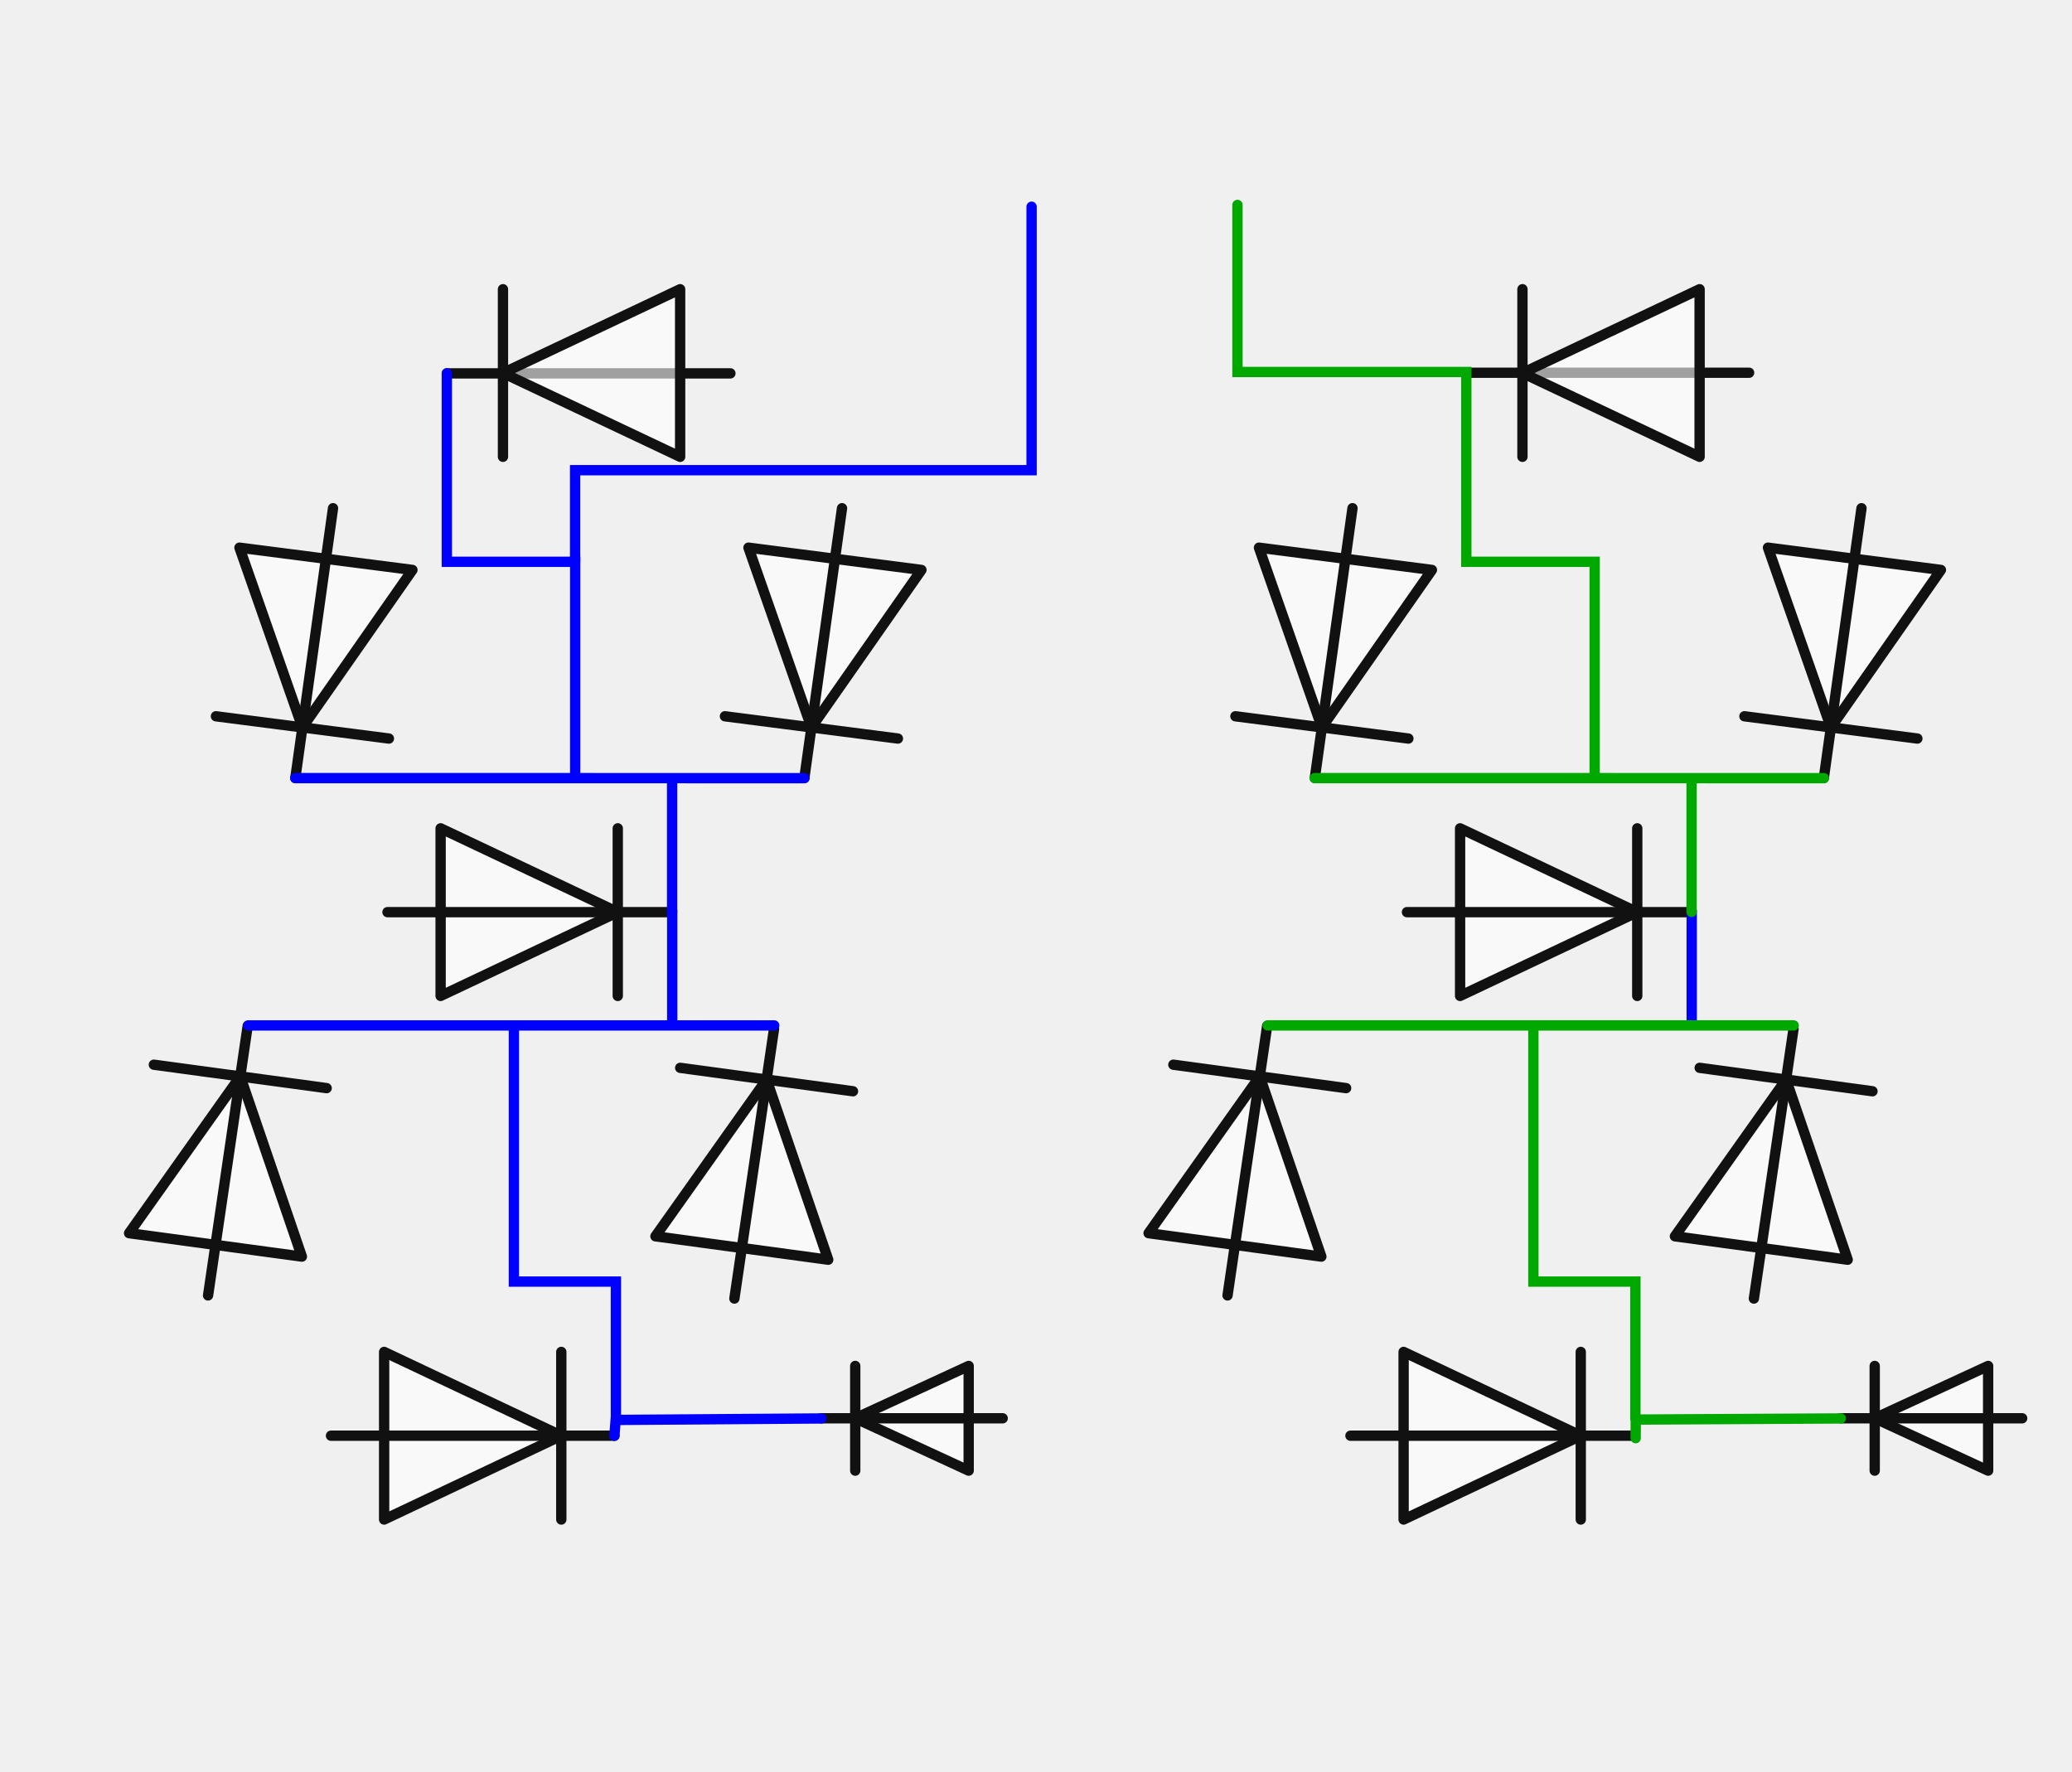
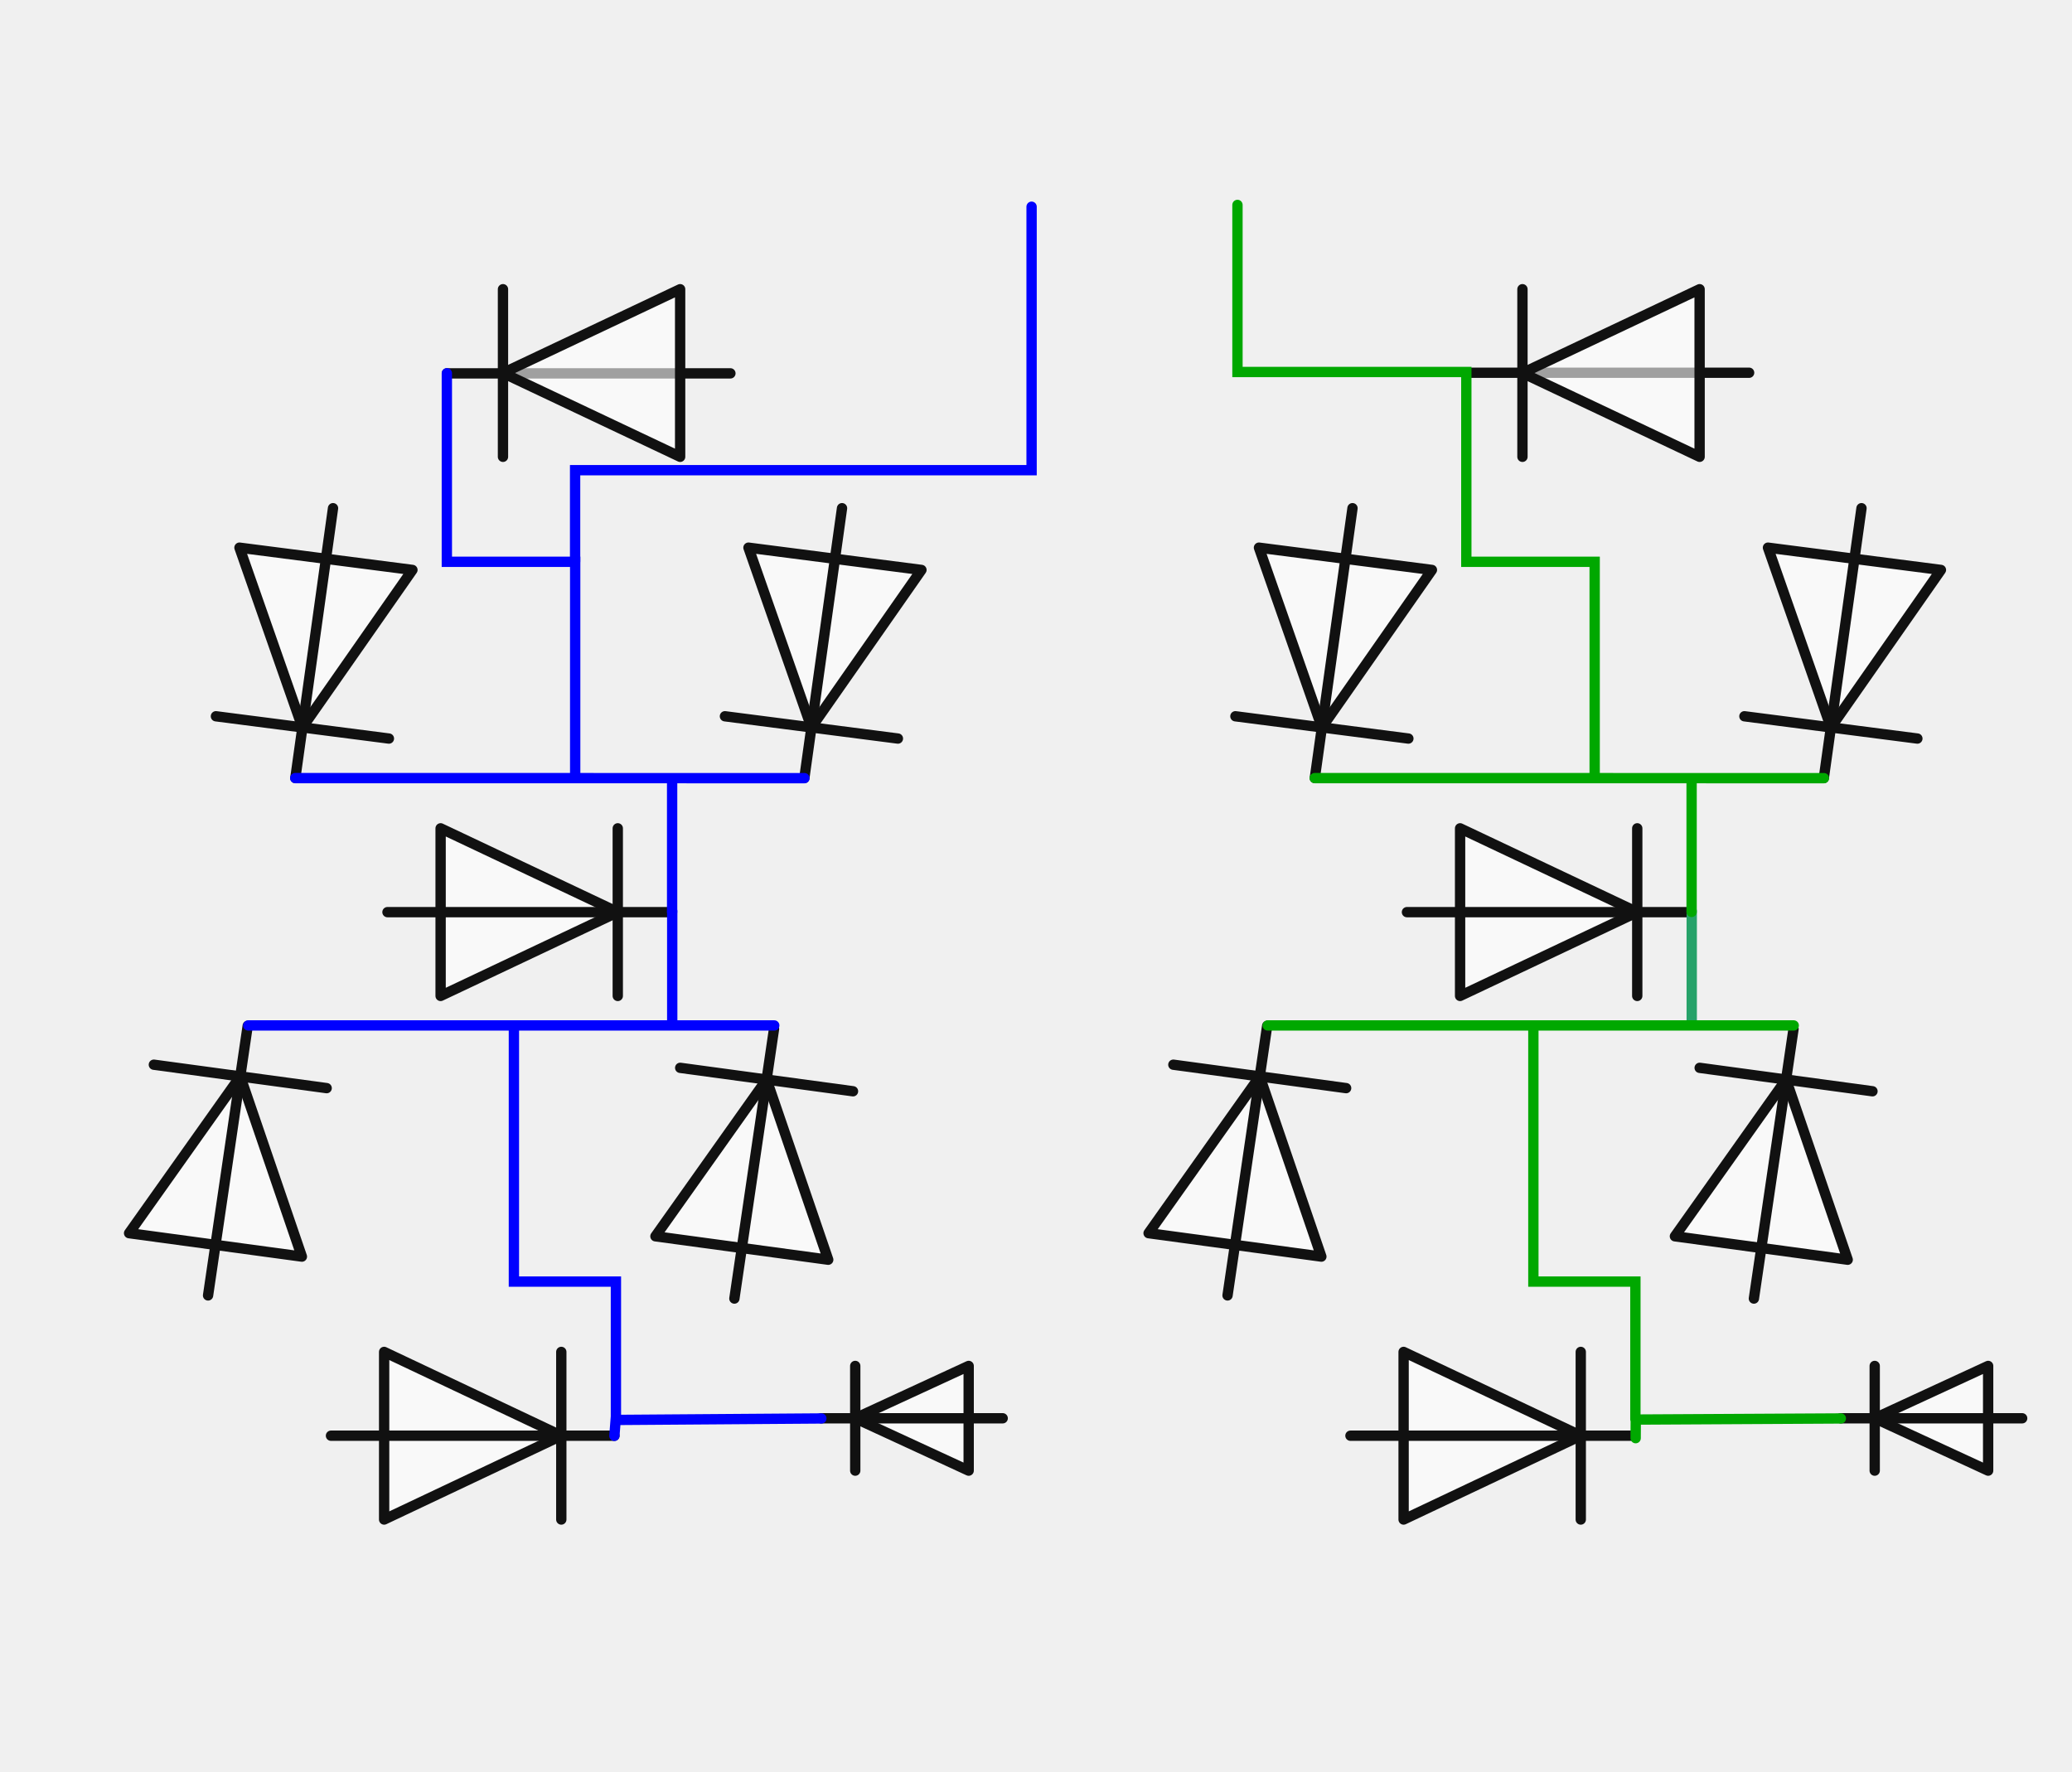
<svg xmlns="http://www.w3.org/2000/svg" viewBox="0 0 100.371 85.806">
-   <g id="g6">
-     <path d="M 21.344,48.244 V 40.125 L 29.926,44.185 Z" fill="#ffffff" fill-opacity="0.6" id="path8-4" style="stroke:#111111;stroke-width:0.5;stroke-linecap:round;stroke-linejoin:round;stroke-dasharray:none" />
-     <line x1="18.77" y1="44.185" x2="32.501" y2="44.185" id="line9-8" style="fill:none;stroke:#111111;stroke-width:0.5;stroke-linecap:round;stroke-linejoin:round;stroke-dasharray:none" />
-     <line x1="70.999" y1="18.056" x2="84.73" y2="18.056" id="line9-8-1" style="fill:none;stroke:#111111;stroke-width:0.5;stroke-linecap:round;stroke-linejoin:round;stroke-dasharray:none" />
-     <line x1="21.651" y1="18.086" x2="35.382" y2="18.086" id="line9-8-7" style="fill:none;stroke:#111111;stroke-width:0.5;stroke-linecap:round;stroke-linejoin:round;stroke-dasharray:none" />
-     <line x1="29.926" y1="48.244" x2="29.926" y2="40.125" id="line10-8" style="fill:none;stroke:#111111;stroke-width:0.5;stroke-linecap:round;stroke-linejoin:round;stroke-dasharray:none" />
-     <path d="M 32.947,14.01 V 22.128 L 24.365,18.069 Z" fill="#ffffff" fill-opacity="0.6" id="path8-4-5" style="stroke:#111111;stroke-width:0.5;stroke-linecap:round;stroke-linejoin:round;stroke-dasharray:none" />
-     <line x1="24.365" y1="14.01" x2="24.365" y2="22.128" id="line10-8-1" style="fill:none;stroke:#111111;stroke-width:0.5;stroke-linecap:round;stroke-linejoin:round;stroke-dasharray:none" />
-     <path d="M 18.608,73.607 V 65.488 L 27.19,69.547 Z" fill="#ffffff" fill-opacity="0.6" id="path8-4-1" style="stroke:#111111;stroke-width:0.5;stroke-linecap:round;stroke-linejoin:round;stroke-dasharray:none" />
-     <line x1="16.033" y1="69.547" x2="29.764" y2="69.547" id="line9-8-52" style="fill:none;stroke:#111111;stroke-width:0.5;stroke-linecap:round;stroke-linejoin:round;stroke-dasharray:none" />
-     <line x1="27.19" y1="73.607" x2="27.19" y2="65.488" id="line10-8-7" style="fill:none;stroke:#111111;stroke-width:0.5;stroke-linecap:round;stroke-linejoin:round;stroke-dasharray:none" />
-     <path d="M 46.924,66.167 V 71.239 L 41.429,68.703 Z" fill="#ffffff" fill-opacity="0.6" id="path8-4-1-3" style="stroke:#111111;stroke-width:0.5;stroke-linecap:round;stroke-linejoin:round;stroke-dasharray:none" />
-     <line x1="48.572" y1="68.703" x2="39.78" y2="68.703" id="line9-8-52-3" style="fill:none;stroke:#111111;stroke-width:0.5;stroke-linecap:round;stroke-linejoin:round;stroke-dasharray:none" />
-     <line x1="41.429" y1="66.167" x2="41.429" y2="71.239" id="line10-8-7-4" style="fill:none;stroke:#111111;stroke-width:0.5;stroke-linecap:round;stroke-linejoin:round;stroke-dasharray:none" />
-     <path d="M 11.6,26.529 19.979,27.608 14.649,35.237 Z" fill="#ffffff" fill-opacity="0.6" id="path8-4-2" style="stroke:#111111;stroke-width:0.5;stroke-linecap:round;stroke-linejoin:round;stroke-dasharray:none" />
-     <line x1="16.132" y1="24.618" x2="14.307" y2="37.687" id="line9-8-3" style="fill:none;stroke:#111111;stroke-width:0.5;stroke-linecap:round;stroke-linejoin:round;stroke-dasharray:none" />
-     <line x1="10.46" y1="34.697" x2="18.839" y2="35.776" id="line10-8-2" style="fill:none;stroke:#111111;stroke-width:0.5;stroke-linecap:round;stroke-linejoin:round;stroke-dasharray:none" />
-     <path d="M 36.257,26.529 44.636,27.608 39.306,35.237 Z" fill="#ffffff" fill-opacity="0.6" id="path8-4-2-6" style="stroke:#111111;stroke-width:0.5;stroke-linecap:round;stroke-linejoin:round;stroke-dasharray:none" />
-     <line x1="40.789" y1="24.618" x2="38.964" y2="37.687" id="line9-8-3-8" style="fill:none;stroke:#111111;stroke-width:0.5;stroke-linecap:round;stroke-linejoin:round;stroke-dasharray:none" />
-     <line x1="35.117" y1="34.697" x2="43.496" y2="35.776" id="line10-8-2-5" style="fill:none;stroke:#111111;stroke-width:0.5;stroke-linecap:round;stroke-linejoin:round;stroke-dasharray:none" />
-     <path d="M 31.75,59.887 40.121,61.022 37.135,52.294 Z" fill="#ffffff" fill-opacity="0.6" id="path8-4-2-1" style="stroke:#111111;stroke-width:0.5;stroke-linecap:round;stroke-linejoin:round;stroke-dasharray:none" />
-     <line x1="35.575" y1="62.903" x2="37.495" y2="49.846" id="line9-8-3-89" style="fill:none;stroke:#111111;stroke-width:0.5;stroke-linecap:round;stroke-linejoin:round;stroke-dasharray:none" />
-     <line x1="32.95" y1="51.727" x2="41.321" y2="52.862" id="line10-8-2-2" style="fill:none;stroke:#111111;stroke-width:0.5;stroke-linecap:round;stroke-linejoin:round;stroke-dasharray:none" />
-     <path d="M 6.253,59.736 14.624,60.871 11.639,52.142 Z" fill="#ffffff" fill-opacity="0.6" id="path8-4-2-1-3" style="stroke:#111111;stroke-width:0.5;stroke-linecap:round;stroke-linejoin:round;stroke-dasharray:none" />
-     <line x1="10.079" y1="62.751" x2="11.999" y2="49.694" id="line9-8-3-89-8" style="fill:none;stroke:#111111;stroke-width:0.5;stroke-linecap:round;stroke-linejoin:round;stroke-dasharray:none" />
-     <line x1="7.453" y1="51.575" x2="15.824" y2="52.71" id="line10-8-2-2-7" style="fill:none;stroke:#111111;stroke-width:0.5;stroke-linecap:round;stroke-linejoin:round;stroke-dasharray:none" />
-     <path style="fill:none;stroke:#0000ff;stroke-width:0.5;stroke-linecap:round;stroke-dasharray:none" d="M 32.564,44.137 V 49.427" id="path22" />
-     <path id="path25" style="fill:none;stroke:#0000ff;stroke-width:0.5;stroke-linecap:round;stroke-dasharray:none" d="M 29.836,68.756 V 62.082 H 24.894 V 49.723 M 39.787,68.711 29.823,68.783 29.762,69.553 M 12.025,49.674 H 37.506 M 32.559,44.174 V 37.819 M 21.646,18.081 V 27.213 H 27.863 V 37.614 M 38.968,37.695 14.302,37.692" />
-     <path d="M 70.729,48.244 V 40.125 L 79.311,44.185 Z" fill="#ffffff" fill-opacity="0.6" id="path8-4-24" style="stroke:#111111;stroke-width:0.5;stroke-linecap:round;stroke-linejoin:round;stroke-dasharray:none" />
-     <line x1="68.155" y1="44.185" x2="81.886" y2="44.185" id="line9-8-55" style="fill:none;stroke:#111111;stroke-width:0.5;stroke-linecap:round;stroke-linejoin:round;stroke-dasharray:none" />
-     <line x1="79.311" y1="48.244" x2="79.311" y2="40.125" id="line10-8-17" style="fill:none;stroke:#111111;stroke-width:0.5;stroke-linecap:round;stroke-linejoin:round;stroke-dasharray:none" />
-     <path d="M 82.332,14.01 V 22.128 L 73.75,18.069 Z" fill="#ffffff" fill-opacity="0.6" id="path8-4-5-1" style="stroke:#111111;stroke-width:0.5;stroke-linecap:round;stroke-linejoin:round;stroke-dasharray:none" />
-     <line x1="73.75" y1="14.01" x2="73.75" y2="22.128" id="line10-8-1-5" style="fill:none;stroke:#111111;stroke-width:0.5;stroke-linecap:round;stroke-linejoin:round;stroke-dasharray:none" />
-     <path d="M 67.993,73.607 V 65.488 L 76.575,69.547 Z" fill="#ffffff" fill-opacity="0.6" id="path8-4-1-2" style="stroke:#111111;stroke-width:0.5;stroke-linecap:round;stroke-linejoin:round;stroke-dasharray:none" />
-     <line x1="65.418" y1="69.547" x2="79.149" y2="69.547" id="line9-8-52-7" style="fill:none;stroke:#111111;stroke-width:0.5;stroke-linecap:round;stroke-linejoin:round;stroke-dasharray:none" />
-     <line x1="76.575" y1="73.607" x2="76.575" y2="65.488" id="line10-8-7-6" style="fill:none;stroke:#111111;stroke-width:0.5;stroke-linecap:round;stroke-linejoin:round;stroke-dasharray:none" />
-     <path d="M 96.309,66.167 V 71.239 L 90.814,68.703 Z" fill="#ffffff" fill-opacity="0.6" id="path8-4-1-3-1" style="stroke:#111111;stroke-width:0.5;stroke-linecap:round;stroke-linejoin:round;stroke-dasharray:none" />
-     <line x1="97.957" y1="68.703" x2="89.165" y2="68.703" id="line9-8-52-3-4" style="fill:none;stroke:#111111;stroke-width:0.5;stroke-linecap:round;stroke-linejoin:round;stroke-dasharray:none" />
-     <line x1="90.814" y1="66.167" x2="90.814" y2="71.239" id="line10-8-7-4-2" style="fill:none;stroke:#111111;stroke-width:0.5;stroke-linecap:round;stroke-linejoin:round;stroke-dasharray:none" />
-     <path d="M 60.986,26.529 69.365,27.608 64.035,35.237 Z" fill="#ffffff" fill-opacity="0.6" id="path8-4-2-3" style="stroke:#111111;stroke-width:0.5;stroke-linecap:round;stroke-linejoin:round;stroke-dasharray:none" />
-     <line x1="65.517" y1="24.618" x2="63.692" y2="37.687" id="line9-8-3-2" style="fill:none;stroke:#111111;stroke-width:0.5;stroke-linecap:round;stroke-linejoin:round;stroke-dasharray:none" />
-     <line x1="59.845" y1="34.697" x2="68.224" y2="35.776" id="line10-8-2-21" style="fill:none;stroke:#111111;stroke-width:0.5;stroke-linecap:round;stroke-linejoin:round;stroke-dasharray:none" />
-     <path d="M 85.643,26.529 94.022,27.608 88.692,35.237 Z" fill="#ffffff" fill-opacity="0.6" id="path8-4-2-6-6" style="stroke:#111111;stroke-width:0.5;stroke-linecap:round;stroke-linejoin:round;stroke-dasharray:none" />
-     <line x1="90.174" y1="24.618" x2="88.349" y2="37.687" id="line9-8-3-8-8" style="fill:none;stroke:#111111;stroke-width:0.5;stroke-linecap:round;stroke-linejoin:round;stroke-dasharray:none" />
-     <line x1="84.502" y1="34.697" x2="92.881" y2="35.776" id="line10-8-2-5-5" style="fill:none;stroke:#111111;stroke-width:0.5;stroke-linecap:round;stroke-linejoin:round;stroke-dasharray:none" />
-     <path d="M 81.135,59.887 89.506,61.022 86.521,52.294 Z" fill="#ffffff" fill-opacity="0.6" id="path8-4-2-1-7" style="stroke:#111111;stroke-width:0.5;stroke-linecap:round;stroke-linejoin:round;stroke-dasharray:none" />
-     <line x1="84.961" y1="62.903" x2="86.881" y2="49.846" id="line9-8-3-89-6" style="fill:none;stroke:#111111;stroke-width:0.5;stroke-linecap:round;stroke-linejoin:round;stroke-dasharray:none" />
-     <line x1="82.335" y1="51.727" x2="90.706" y2="52.862" id="line10-8-2-2-1" style="fill:none;stroke:#111111;stroke-width:0.5;stroke-linecap:round;stroke-linejoin:round;stroke-dasharray:none" />
-     <path d="M 55.639,59.736 64.009,60.871 61.024,52.142 Z" fill="#ffffff" fill-opacity="0.6" id="path8-4-2-1-3-8" style="stroke:#111111;stroke-width:0.5;stroke-linecap:round;stroke-linejoin:round;stroke-dasharray:none" />
-     <line x1="59.464" y1="62.751" x2="61.384" y2="49.694" id="line9-8-3-89-8-9" style="fill:none;stroke:#111111;stroke-width:0.5;stroke-linecap:round;stroke-linejoin:round;stroke-dasharray:none" />
-     <line x1="56.839" y1="51.575" x2="65.209" y2="52.71" id="line10-8-2-2-7-2" style="fill:none;stroke:#111111;stroke-width:0.5;stroke-linecap:round;stroke-linejoin:round;stroke-dasharray:none" />
-     <path style="fill:none;stroke:#0000ff;stroke-width:0.5;stroke-linecap:round;stroke-dasharray:none" d="M 81.95,44.137 V 49.427" id="path22-3" />
-     <path style="fill:none;stroke:#0000ff;stroke-width:0.5;stroke-linecap:round;stroke-dasharray:none;stroke-opacity:1" d="M 27.859,27.195 V 22.777 H 49.972 V 10.014" id="path5" />
-     <path id="path25-3" style="fill:none;stroke:#00a800;stroke-width:0.5;stroke-linecap:round;stroke-dasharray:none;stroke-opacity:1" d="M 79.221,68.756 V 62.082 H 74.279 V 49.723 M 89.173,68.711 79.239,68.765 79.234,69.666 M 61.41,49.674 H 86.891 M 81.944,44.174 V 37.819 M 88.353,37.695 63.687,37.692 M 77.248,37.614 V 27.213 H 71.031 V 18.02 H 59.945 V 9.927" />
-   </g>
+   <path d="M 21.344,48.244 V 40.125 L 29.926,44.185 Z" fill="#ffffff" fill-opacity="0.6" id="path8-4" style="stroke:#111111;stroke-width:0.5;stroke-linecap:round;stroke-linejoin:round;stroke-dasharray:none" />
+   <line x1="18.77" y1="44.185" x2="32.501" y2="44.185" id="line9-8" style="fill:none;stroke:#111111;stroke-width:0.5;stroke-linecap:round;stroke-linejoin:round;stroke-dasharray:none" />
+   <line x1="70.999" y1="18.056" x2="84.73" y2="18.056" id="line9-8-1" style="fill:none;stroke:#111111;stroke-width:0.5;stroke-linecap:round;stroke-linejoin:round;stroke-dasharray:none" />
+   <line x1="21.651" y1="18.086" x2="35.382" y2="18.086" id="line9-8-7" style="fill:none;stroke:#111111;stroke-width:0.5;stroke-linecap:round;stroke-linejoin:round;stroke-dasharray:none" />
+   <line x1="29.926" y1="48.244" x2="29.926" y2="40.125" id="line10-8" style="fill:none;stroke:#111111;stroke-width:0.5;stroke-linecap:round;stroke-linejoin:round;stroke-dasharray:none" />
+   <path d="M 32.947,14.01 V 22.128 L 24.365,18.069 Z" fill="#ffffff" fill-opacity="0.6" id="path8-4-5" style="stroke:#111111;stroke-width:0.5;stroke-linecap:round;stroke-linejoin:round;stroke-dasharray:none" />
+   <line x1="24.365" y1="14.01" x2="24.365" y2="22.128" id="line10-8-1" style="fill:none;stroke:#111111;stroke-width:0.5;stroke-linecap:round;stroke-linejoin:round;stroke-dasharray:none" />
+   <path d="M 18.608,73.607 V 65.488 L 27.19,69.547 Z" fill="#ffffff" fill-opacity="0.6" id="path8-4-1" style="stroke:#111111;stroke-width:0.5;stroke-linecap:round;stroke-linejoin:round;stroke-dasharray:none" />
+   <line x1="16.033" y1="69.547" x2="29.764" y2="69.547" id="line9-8-52" style="fill:none;stroke:#111111;stroke-width:0.5;stroke-linecap:round;stroke-linejoin:round;stroke-dasharray:none" />
+   <line x1="27.19" y1="73.607" x2="27.19" y2="65.488" id="line10-8-7" style="fill:none;stroke:#111111;stroke-width:0.5;stroke-linecap:round;stroke-linejoin:round;stroke-dasharray:none" />
+   <path d="M 46.924,66.167 V 71.239 L 41.429,68.703 Z" fill="#ffffff" fill-opacity="0.6" id="path8-4-1-3" style="stroke:#111111;stroke-width:0.5;stroke-linecap:round;stroke-linejoin:round;stroke-dasharray:none" />
+   <line x1="48.572" y1="68.703" x2="39.78" y2="68.703" id="line9-8-52-3" style="fill:none;stroke:#111111;stroke-width:0.5;stroke-linecap:round;stroke-linejoin:round;stroke-dasharray:none" />
+   <line x1="41.429" y1="66.167" x2="41.429" y2="71.239" id="line10-8-7-4" style="fill:none;stroke:#111111;stroke-width:0.5;stroke-linecap:round;stroke-linejoin:round;stroke-dasharray:none" />
+   <path d="M 11.6,26.529 19.979,27.608 14.649,35.237 Z" fill="#ffffff" fill-opacity="0.6" id="path8-4-2" style="stroke:#111111;stroke-width:0.5;stroke-linecap:round;stroke-linejoin:round;stroke-dasharray:none" />
+   <line x1="16.132" y1="24.618" x2="14.307" y2="37.687" id="line9-8-3" style="fill:none;stroke:#111111;stroke-width:0.5;stroke-linecap:round;stroke-linejoin:round;stroke-dasharray:none" />
+   <line x1="10.46" y1="34.697" x2="18.839" y2="35.776" id="line10-8-2" style="fill:none;stroke:#111111;stroke-width:0.5;stroke-linecap:round;stroke-linejoin:round;stroke-dasharray:none" />
+   <path d="M 36.257,26.529 44.636,27.608 39.306,35.237 Z" fill="#ffffff" fill-opacity="0.6" id="path8-4-2-6" style="stroke:#111111;stroke-width:0.5;stroke-linecap:round;stroke-linejoin:round;stroke-dasharray:none" />
+   <line x1="40.789" y1="24.618" x2="38.964" y2="37.687" id="line9-8-3-8" style="fill:none;stroke:#111111;stroke-width:0.5;stroke-linecap:round;stroke-linejoin:round;stroke-dasharray:none" />
+   <line x1="35.117" y1="34.697" x2="43.496" y2="35.776" id="line10-8-2-5" style="fill:none;stroke:#111111;stroke-width:0.5;stroke-linecap:round;stroke-linejoin:round;stroke-dasharray:none" />
+   <path d="M 31.75,59.887 40.121,61.022 37.135,52.294 Z" fill="#ffffff" fill-opacity="0.6" id="path8-4-2-1" style="stroke:#111111;stroke-width:0.5;stroke-linecap:round;stroke-linejoin:round;stroke-dasharray:none" />
+   <line x1="35.575" y1="62.903" x2="37.495" y2="49.846" id="line9-8-3-89" style="fill:none;stroke:#111111;stroke-width:0.5;stroke-linecap:round;stroke-linejoin:round;stroke-dasharray:none" />
+   <line x1="32.95" y1="51.727" x2="41.321" y2="52.862" id="line10-8-2-2" style="fill:none;stroke:#111111;stroke-width:0.5;stroke-linecap:round;stroke-linejoin:round;stroke-dasharray:none" />
+   <path d="M 6.253,59.736 14.624,60.871 11.639,52.142 Z" fill="#ffffff" fill-opacity="0.6" id="path8-4-2-1-3" style="stroke:#111111;stroke-width:0.5;stroke-linecap:round;stroke-linejoin:round;stroke-dasharray:none" />
+   <line x1="10.079" y1="62.751" x2="11.999" y2="49.694" id="line9-8-3-89-8" style="fill:none;stroke:#111111;stroke-width:0.5;stroke-linecap:round;stroke-linejoin:round;stroke-dasharray:none" />
+   <line x1="7.453" y1="51.575" x2="15.824" y2="52.71" id="line10-8-2-2-7" style="fill:none;stroke:#111111;stroke-width:0.5;stroke-linecap:round;stroke-linejoin:round;stroke-dasharray:none" />
+   <path style="fill:none;stroke:#0000ff;stroke-width:0.5;stroke-linecap:round;stroke-dasharray:none" d="M 32.564,44.137 V 49.427" id="path22" />
+   <path id="path25" style="fill:none;stroke:#0000ff;stroke-width:0.5;stroke-linecap:round;stroke-dasharray:none" d="M 29.836,68.756 V 62.082 H 24.894 V 49.723 M 39.787,68.711 29.823,68.783 29.762,69.553 M 12.025,49.674 H 37.506 M 32.559,44.174 V 37.819 M 21.646,18.081 V 27.213 H 27.863 V 37.614 M 38.968,37.695 14.302,37.692" />
+   <path d="M 70.729,48.244 V 40.125 L 79.311,44.185 Z" fill="#ffffff" fill-opacity="0.6" id="path8-4-24" style="stroke:#111111;stroke-width:0.5;stroke-linecap:round;stroke-linejoin:round;stroke-dasharray:none" />
+   <line x1="68.155" y1="44.185" x2="81.886" y2="44.185" id="line9-8-55" style="fill:none;stroke:#111111;stroke-width:0.5;stroke-linecap:round;stroke-linejoin:round;stroke-dasharray:none" />
+   <line x1="79.311" y1="48.244" x2="79.311" y2="40.125" id="line10-8-17" style="fill:none;stroke:#111111;stroke-width:0.5;stroke-linecap:round;stroke-linejoin:round;stroke-dasharray:none" />
+   <path d="M 82.332,14.01 V 22.128 L 73.75,18.069 Z" fill="#ffffff" fill-opacity="0.6" id="path8-4-5-1" style="stroke:#111111;stroke-width:0.5;stroke-linecap:round;stroke-linejoin:round;stroke-dasharray:none" />
+   <line x1="73.75" y1="14.01" x2="73.75" y2="22.128" id="line10-8-1-5" style="fill:none;stroke:#111111;stroke-width:0.5;stroke-linecap:round;stroke-linejoin:round;stroke-dasharray:none" />
+   <path d="M 67.993,73.607 V 65.488 L 76.575,69.547 Z" fill="#ffffff" fill-opacity="0.6" id="path8-4-1-2" style="stroke:#111111;stroke-width:0.5;stroke-linecap:round;stroke-linejoin:round;stroke-dasharray:none" />
+   <line x1="65.418" y1="69.547" x2="79.149" y2="69.547" id="line9-8-52-7" style="fill:none;stroke:#111111;stroke-width:0.5;stroke-linecap:round;stroke-linejoin:round;stroke-dasharray:none" />
+   <line x1="76.575" y1="73.607" x2="76.575" y2="65.488" id="line10-8-7-6" style="fill:none;stroke:#111111;stroke-width:0.5;stroke-linecap:round;stroke-linejoin:round;stroke-dasharray:none" />
+   <path d="M 96.309,66.167 V 71.239 L 90.814,68.703 Z" fill="#ffffff" fill-opacity="0.6" id="path8-4-1-3-1" style="stroke:#111111;stroke-width:0.5;stroke-linecap:round;stroke-linejoin:round;stroke-dasharray:none" />
+   <line x1="97.957" y1="68.703" x2="89.165" y2="68.703" id="line9-8-52-3-4" style="fill:none;stroke:#111111;stroke-width:0.5;stroke-linecap:round;stroke-linejoin:round;stroke-dasharray:none" />
+   <line x1="90.814" y1="66.167" x2="90.814" y2="71.239" id="line10-8-7-4-2" style="fill:none;stroke:#111111;stroke-width:0.5;stroke-linecap:round;stroke-linejoin:round;stroke-dasharray:none" />
+   <path d="M 60.986,26.529 69.365,27.608 64.035,35.237 Z" fill="#ffffff" fill-opacity="0.6" id="path8-4-2-3" style="stroke:#111111;stroke-width:0.5;stroke-linecap:round;stroke-linejoin:round;stroke-dasharray:none" />
+   <line x1="65.517" y1="24.618" x2="63.692" y2="37.687" id="line9-8-3-2" style="fill:none;stroke:#111111;stroke-width:0.5;stroke-linecap:round;stroke-linejoin:round;stroke-dasharray:none" />
+   <line x1="59.845" y1="34.697" x2="68.224" y2="35.776" id="line10-8-2-21" style="fill:none;stroke:#111111;stroke-width:0.5;stroke-linecap:round;stroke-linejoin:round;stroke-dasharray:none" />
+   <path d="M 85.643,26.529 94.022,27.608 88.692,35.237 Z" fill="#ffffff" fill-opacity="0.6" id="path8-4-2-6-6" style="stroke:#111111;stroke-width:0.5;stroke-linecap:round;stroke-linejoin:round;stroke-dasharray:none" />
+   <line x1="90.174" y1="24.618" x2="88.349" y2="37.687" id="line9-8-3-8-8" style="fill:none;stroke:#111111;stroke-width:0.5;stroke-linecap:round;stroke-linejoin:round;stroke-dasharray:none" />
+   <line x1="84.502" y1="34.697" x2="92.881" y2="35.776" id="line10-8-2-5-5" style="fill:none;stroke:#111111;stroke-width:0.5;stroke-linecap:round;stroke-linejoin:round;stroke-dasharray:none" />
+   <path d="M 81.135,59.887 89.506,61.022 86.521,52.294 Z" fill="#ffffff" fill-opacity="0.6" id="path8-4-2-1-7" style="stroke:#111111;stroke-width:0.5;stroke-linecap:round;stroke-linejoin:round;stroke-dasharray:none" />
+   <line x1="84.961" y1="62.903" x2="86.881" y2="49.846" id="line9-8-3-89-6" style="fill:none;stroke:#111111;stroke-width:0.5;stroke-linecap:round;stroke-linejoin:round;stroke-dasharray:none" />
+   <line x1="82.335" y1="51.727" x2="90.706" y2="52.862" id="line10-8-2-2-1" style="fill:none;stroke:#111111;stroke-width:0.5;stroke-linecap:round;stroke-linejoin:round;stroke-dasharray:none" />
+   <path d="M 55.639,59.736 64.009,60.871 61.024,52.142 Z" fill="#ffffff" fill-opacity="0.6" id="path8-4-2-1-3-8" style="stroke:#111111;stroke-width:0.5;stroke-linecap:round;stroke-linejoin:round;stroke-dasharray:none" />
+   <line x1="59.464" y1="62.751" x2="61.384" y2="49.694" id="line9-8-3-89-8-9" style="fill:none;stroke:#111111;stroke-width:0.5;stroke-linecap:round;stroke-linejoin:round;stroke-dasharray:none" />
+   <line x1="56.839" y1="51.575" x2="65.209" y2="52.71" id="line10-8-2-2-7-2" style="fill:none;stroke:#111111;stroke-width:0.5;stroke-linecap:round;stroke-linejoin:round;stroke-dasharray:none" />
+   <path style="fill:none;stroke:#26a269;stroke-width:0.5;stroke-linecap:round;stroke-dasharray:none" d="M 81.95,44.137 V 49.427" id="path22-3" />
+   <path style="fill:none;stroke:#0000ff;stroke-width:0.5;stroke-linecap:round;stroke-dasharray:none;stroke-opacity:1" d="M 27.859,27.195 V 22.777 H 49.972 V 10.014" id="path5" />
+   <path id="path25-3" style="fill:none;stroke:#00a800;stroke-width:0.5;stroke-linecap:round;stroke-dasharray:none;stroke-opacity:1" d="M 79.221,68.756 V 62.082 H 74.279 V 49.723 M 89.173,68.711 79.239,68.765 79.234,69.666 M 61.41,49.674 H 86.891 M 81.944,44.174 V 37.819 M 88.353,37.695 63.687,37.692 M 77.248,37.614 V 27.213 H 71.031 V 18.02 H 59.945 V 9.927" />
</svg>
